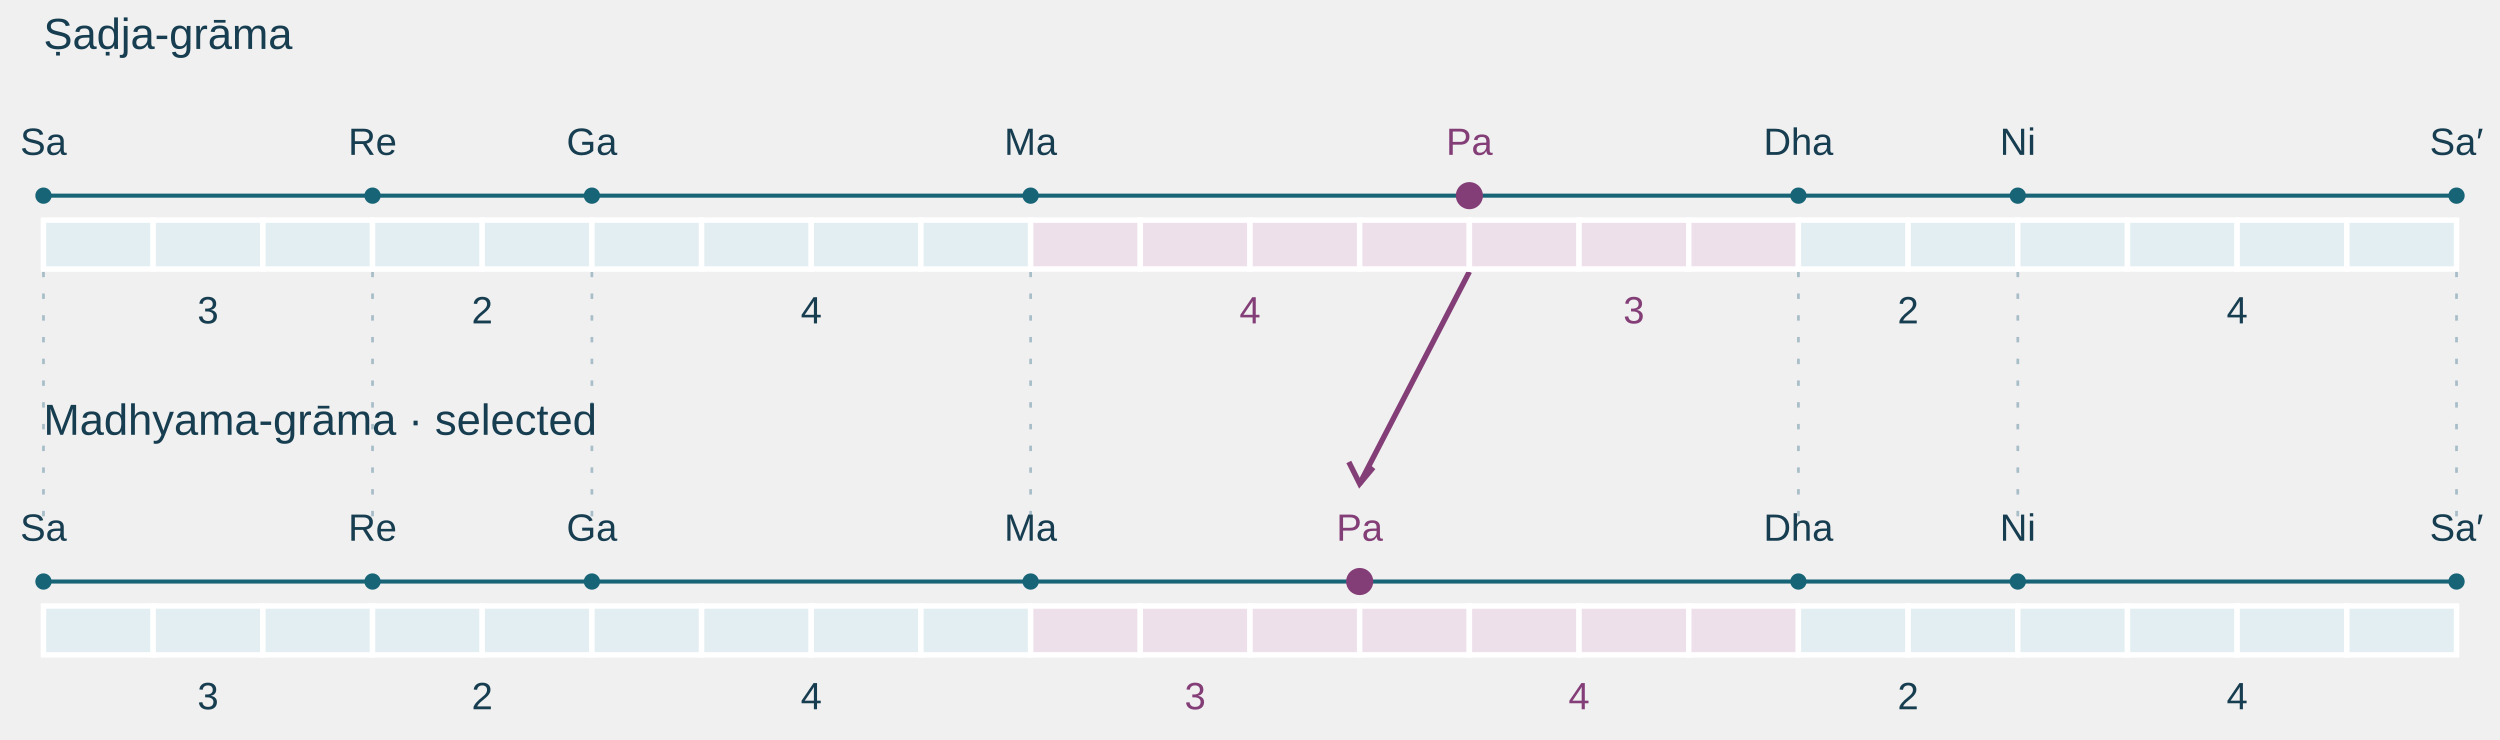
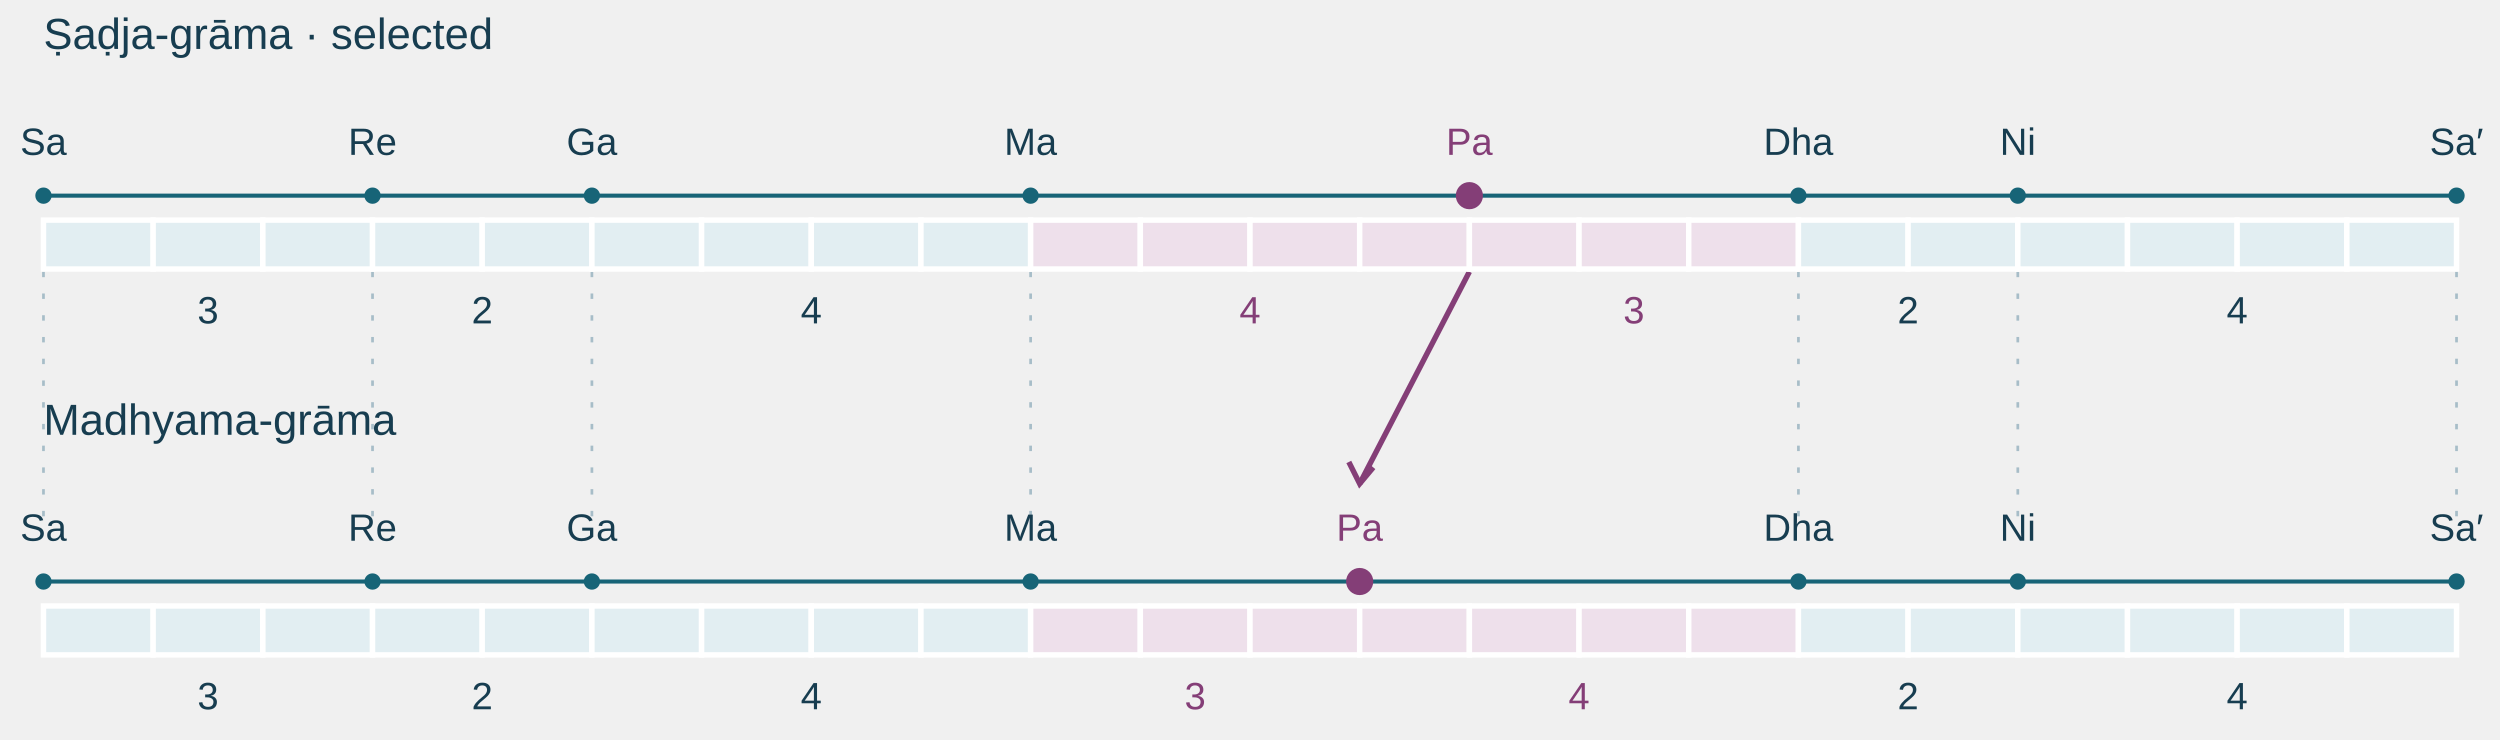
<svg xmlns="http://www.w3.org/2000/svg" role="img" viewBox="0 0 920 272" width="920" height="272" style="font-family:GramaSans,Arial,sans-serif;background:white;max-width:100%;height:auto">
  <path d="M16.00 100 V194" stroke="#a7bdc8" stroke-dasharray="2 6" />
  <path d="M137.09 100 V194" stroke="#a7bdc8" stroke-dasharray="2 6" />
  <path d="M217.82 100 V194" stroke="#a7bdc8" stroke-dasharray="2 6" />
  <path d="M379.27 100 V194" stroke="#a7bdc8" stroke-dasharray="2 6" />
  <path d="M540.73 100 L500.36 178" stroke="#843e77" stroke-width="2" fill="none" />
  <path d="M496.36 170 L500.36 178 L505.36 172" stroke="#843e77" stroke-width="2" fill="none" />
  <path d="M661.82 100 V194" stroke="#a7bdc8" stroke-dasharray="2 6" />
  <path d="M742.55 100 V194" stroke="#a7bdc8" stroke-dasharray="2 6" />
  <path d="M904.00 100 V194" stroke="#a7bdc8" stroke-dasharray="2 6" />
-   <text x="16" y="18" font-size="16" fill="#173d50">Ṣaḍja-grāma</text>
+   <text x="16" y="18" font-size="16" fill="#173d50">Ṣaḍja-grāma · selected</text>
  <rect x="16.00" y="81" width="40.36" height="18" fill="#e2eef2" stroke="white" stroke-width="2" />
  <rect x="56.36" y="81" width="40.36" height="18" fill="#e2eef2" stroke="white" stroke-width="2" />
  <rect x="96.73" y="81" width="40.36" height="18" fill="#e2eef2" stroke="white" stroke-width="2" />
  <text x="76.55" y="119" text-anchor="middle" fill="#173d50" font-size="14">3</text>
  <rect x="137.09" y="81" width="40.36" height="18" fill="#e2eef2" stroke="white" stroke-width="2" />
  <rect x="177.45" y="81" width="40.36" height="18" fill="#e2eef2" stroke="white" stroke-width="2" />
  <text x="177.45" y="119" text-anchor="middle" fill="#173d50" font-size="14">2</text>
  <rect x="217.82" y="81" width="40.36" height="18" fill="#e2eef2" stroke="white" stroke-width="2" />
  <rect x="258.18" y="81" width="40.36" height="18" fill="#e2eef2" stroke="white" stroke-width="2" />
  <rect x="298.55" y="81" width="40.36" height="18" fill="#e2eef2" stroke="white" stroke-width="2" />
  <rect x="338.91" y="81" width="40.36" height="18" fill="#e2eef2" stroke="white" stroke-width="2" />
  <text x="298.55" y="119" text-anchor="middle" fill="#173d50" font-size="14">4</text>
  <rect x="379.27" y="81" width="40.36" height="18" fill="#eee0eb" stroke="white" stroke-width="2" />
  <rect x="419.64" y="81" width="40.36" height="18" fill="#eee0eb" stroke="white" stroke-width="2" />
  <rect x="460.00" y="81" width="40.36" height="18" fill="#eee0eb" stroke="white" stroke-width="2" />
  <rect x="500.36" y="81" width="40.36" height="18" fill="#eee0eb" stroke="white" stroke-width="2" />
  <text x="460.00" y="119" text-anchor="middle" fill="#843e77" font-size="14">4</text>
  <rect x="540.73" y="81" width="40.36" height="18" fill="#eee0eb" stroke="white" stroke-width="2" />
  <rect x="581.09" y="81" width="40.36" height="18" fill="#eee0eb" stroke="white" stroke-width="2" />
  <rect x="621.45" y="81" width="40.36" height="18" fill="#eee0eb" stroke="white" stroke-width="2" />
  <text x="601.27" y="119" text-anchor="middle" fill="#843e77" font-size="14">3</text>
  <rect x="661.82" y="81" width="40.36" height="18" fill="#e2eef2" stroke="white" stroke-width="2" />
  <rect x="702.18" y="81" width="40.36" height="18" fill="#e2eef2" stroke="white" stroke-width="2" />
  <text x="702.18" y="119" text-anchor="middle" fill="#173d50" font-size="14">2</text>
  <rect x="742.55" y="81" width="40.36" height="18" fill="#e2eef2" stroke="white" stroke-width="2" />
  <rect x="782.91" y="81" width="40.36" height="18" fill="#e2eef2" stroke="white" stroke-width="2" />
  <rect x="823.27" y="81" width="40.36" height="18" fill="#e2eef2" stroke="white" stroke-width="2" />
  <rect x="863.64" y="81" width="40.36" height="18" fill="#e2eef2" stroke="white" stroke-width="2" />
  <text x="823.27" y="119" text-anchor="middle" fill="#173d50" font-size="14">4</text>
  <path d="M16 72 H904" stroke="#176477" stroke-width="1.5" />
  <circle cx="16.00" cy="72" r="3" fill="#176477" />
  <text x="16.00" y="57" text-anchor="middle" font-size="14" fill="#173d50">Sa</text>
  <circle cx="137.09" cy="72" r="3" fill="#176477" />
  <text x="137.09" y="57" text-anchor="middle" font-size="14" fill="#173d50">Re</text>
  <circle cx="217.82" cy="72" r="3" fill="#176477" />
  <text x="217.82" y="57" text-anchor="middle" font-size="14" fill="#173d50">Ga</text>
  <circle cx="379.27" cy="72" r="3" fill="#176477" />
  <text x="379.27" y="57" text-anchor="middle" font-size="14" fill="#173d50">Ma</text>
  <circle cx="540.73" cy="72" r="5" fill="#843e77" />
  <text x="540.73" y="57" text-anchor="middle" font-size="14" fill="#843e77">Pa</text>
  <circle cx="661.82" cy="72" r="3" fill="#176477" />
  <text x="661.82" y="57" text-anchor="middle" font-size="14" fill="#173d50">Dha</text>
  <circle cx="742.55" cy="72" r="3" fill="#176477" />
  <text x="742.55" y="57" text-anchor="middle" font-size="14" fill="#173d50">Ni</text>
  <circle cx="904.00" cy="72" r="3" fill="#176477" />
  <text x="904.00" y="57" text-anchor="middle" font-size="14" fill="#173d50">Sa′</text>
-   <text x="16" y="160" font-size="16" fill="#173d50">Madhyama-grāma · selected</text>
+   <text x="16" y="160" font-size="16" fill="#173d50">Madhyama-grāma</text>
  <rect x="16.00" y="223" width="40.36" height="18" fill="#e2eef2" stroke="white" stroke-width="2" />
  <rect x="56.36" y="223" width="40.36" height="18" fill="#e2eef2" stroke="white" stroke-width="2" />
  <rect x="96.73" y="223" width="40.36" height="18" fill="#e2eef2" stroke="white" stroke-width="2" />
  <text x="76.55" y="261" text-anchor="middle" fill="#173d50" font-size="14">3</text>
  <rect x="137.09" y="223" width="40.36" height="18" fill="#e2eef2" stroke="white" stroke-width="2" />
  <rect x="177.45" y="223" width="40.36" height="18" fill="#e2eef2" stroke="white" stroke-width="2" />
  <text x="177.45" y="261" text-anchor="middle" fill="#173d50" font-size="14">2</text>
  <rect x="217.82" y="223" width="40.36" height="18" fill="#e2eef2" stroke="white" stroke-width="2" />
  <rect x="258.18" y="223" width="40.36" height="18" fill="#e2eef2" stroke="white" stroke-width="2" />
  <rect x="298.55" y="223" width="40.36" height="18" fill="#e2eef2" stroke="white" stroke-width="2" />
  <rect x="338.91" y="223" width="40.36" height="18" fill="#e2eef2" stroke="white" stroke-width="2" />
  <text x="298.55" y="261" text-anchor="middle" fill="#173d50" font-size="14">4</text>
  <rect x="379.27" y="223" width="40.36" height="18" fill="#eee0eb" stroke="white" stroke-width="2" />
  <rect x="419.64" y="223" width="40.36" height="18" fill="#eee0eb" stroke="white" stroke-width="2" />
  <rect x="460.00" y="223" width="40.36" height="18" fill="#eee0eb" stroke="white" stroke-width="2" />
  <text x="439.82" y="261" text-anchor="middle" fill="#843e77" font-size="14">3</text>
  <rect x="500.36" y="223" width="40.36" height="18" fill="#eee0eb" stroke="white" stroke-width="2" />
  <rect x="540.73" y="223" width="40.36" height="18" fill="#eee0eb" stroke="white" stroke-width="2" />
  <rect x="581.09" y="223" width="40.36" height="18" fill="#eee0eb" stroke="white" stroke-width="2" />
  <rect x="621.45" y="223" width="40.36" height="18" fill="#eee0eb" stroke="white" stroke-width="2" />
  <text x="581.09" y="261" text-anchor="middle" fill="#843e77" font-size="14">4</text>
  <rect x="661.82" y="223" width="40.36" height="18" fill="#e2eef2" stroke="white" stroke-width="2" />
  <rect x="702.18" y="223" width="40.36" height="18" fill="#e2eef2" stroke="white" stroke-width="2" />
  <text x="702.18" y="261" text-anchor="middle" fill="#173d50" font-size="14">2</text>
  <rect x="742.55" y="223" width="40.36" height="18" fill="#e2eef2" stroke="white" stroke-width="2" />
  <rect x="782.91" y="223" width="40.36" height="18" fill="#e2eef2" stroke="white" stroke-width="2" />
  <rect x="823.27" y="223" width="40.36" height="18" fill="#e2eef2" stroke="white" stroke-width="2" />
  <rect x="863.64" y="223" width="40.36" height="18" fill="#e2eef2" stroke="white" stroke-width="2" />
  <text x="823.27" y="261" text-anchor="middle" fill="#173d50" font-size="14">4</text>
  <path d="M16 214 H904" stroke="#176477" stroke-width="1.5" />
  <circle cx="16.00" cy="214" r="3" fill="#176477" />
  <text x="16.00" y="199" text-anchor="middle" font-size="14" fill="#173d50">Sa</text>
  <circle cx="137.09" cy="214" r="3" fill="#176477" />
  <text x="137.09" y="199" text-anchor="middle" font-size="14" fill="#173d50">Re</text>
  <circle cx="217.82" cy="214" r="3" fill="#176477" />
  <text x="217.82" y="199" text-anchor="middle" font-size="14" fill="#173d50">Ga</text>
  <circle cx="379.27" cy="214" r="3" fill="#176477" />
  <text x="379.27" y="199" text-anchor="middle" font-size="14" fill="#173d50">Ma</text>
  <circle cx="500.36" cy="214" r="5" fill="#843e77" />
  <text x="500.36" y="199" text-anchor="middle" font-size="14" fill="#843e77">Pa</text>
  <circle cx="661.82" cy="214" r="3" fill="#176477" />
  <text x="661.82" y="199" text-anchor="middle" font-size="14" fill="#173d50">Dha</text>
  <circle cx="742.55" cy="214" r="3" fill="#176477" />
  <text x="742.55" y="199" text-anchor="middle" font-size="14" fill="#173d50">Ni</text>
  <circle cx="904.00" cy="214" r="3" fill="#176477" />
  <text x="904.00" y="199" text-anchor="middle" font-size="14" fill="#173d50">Sa′</text>
</svg>
